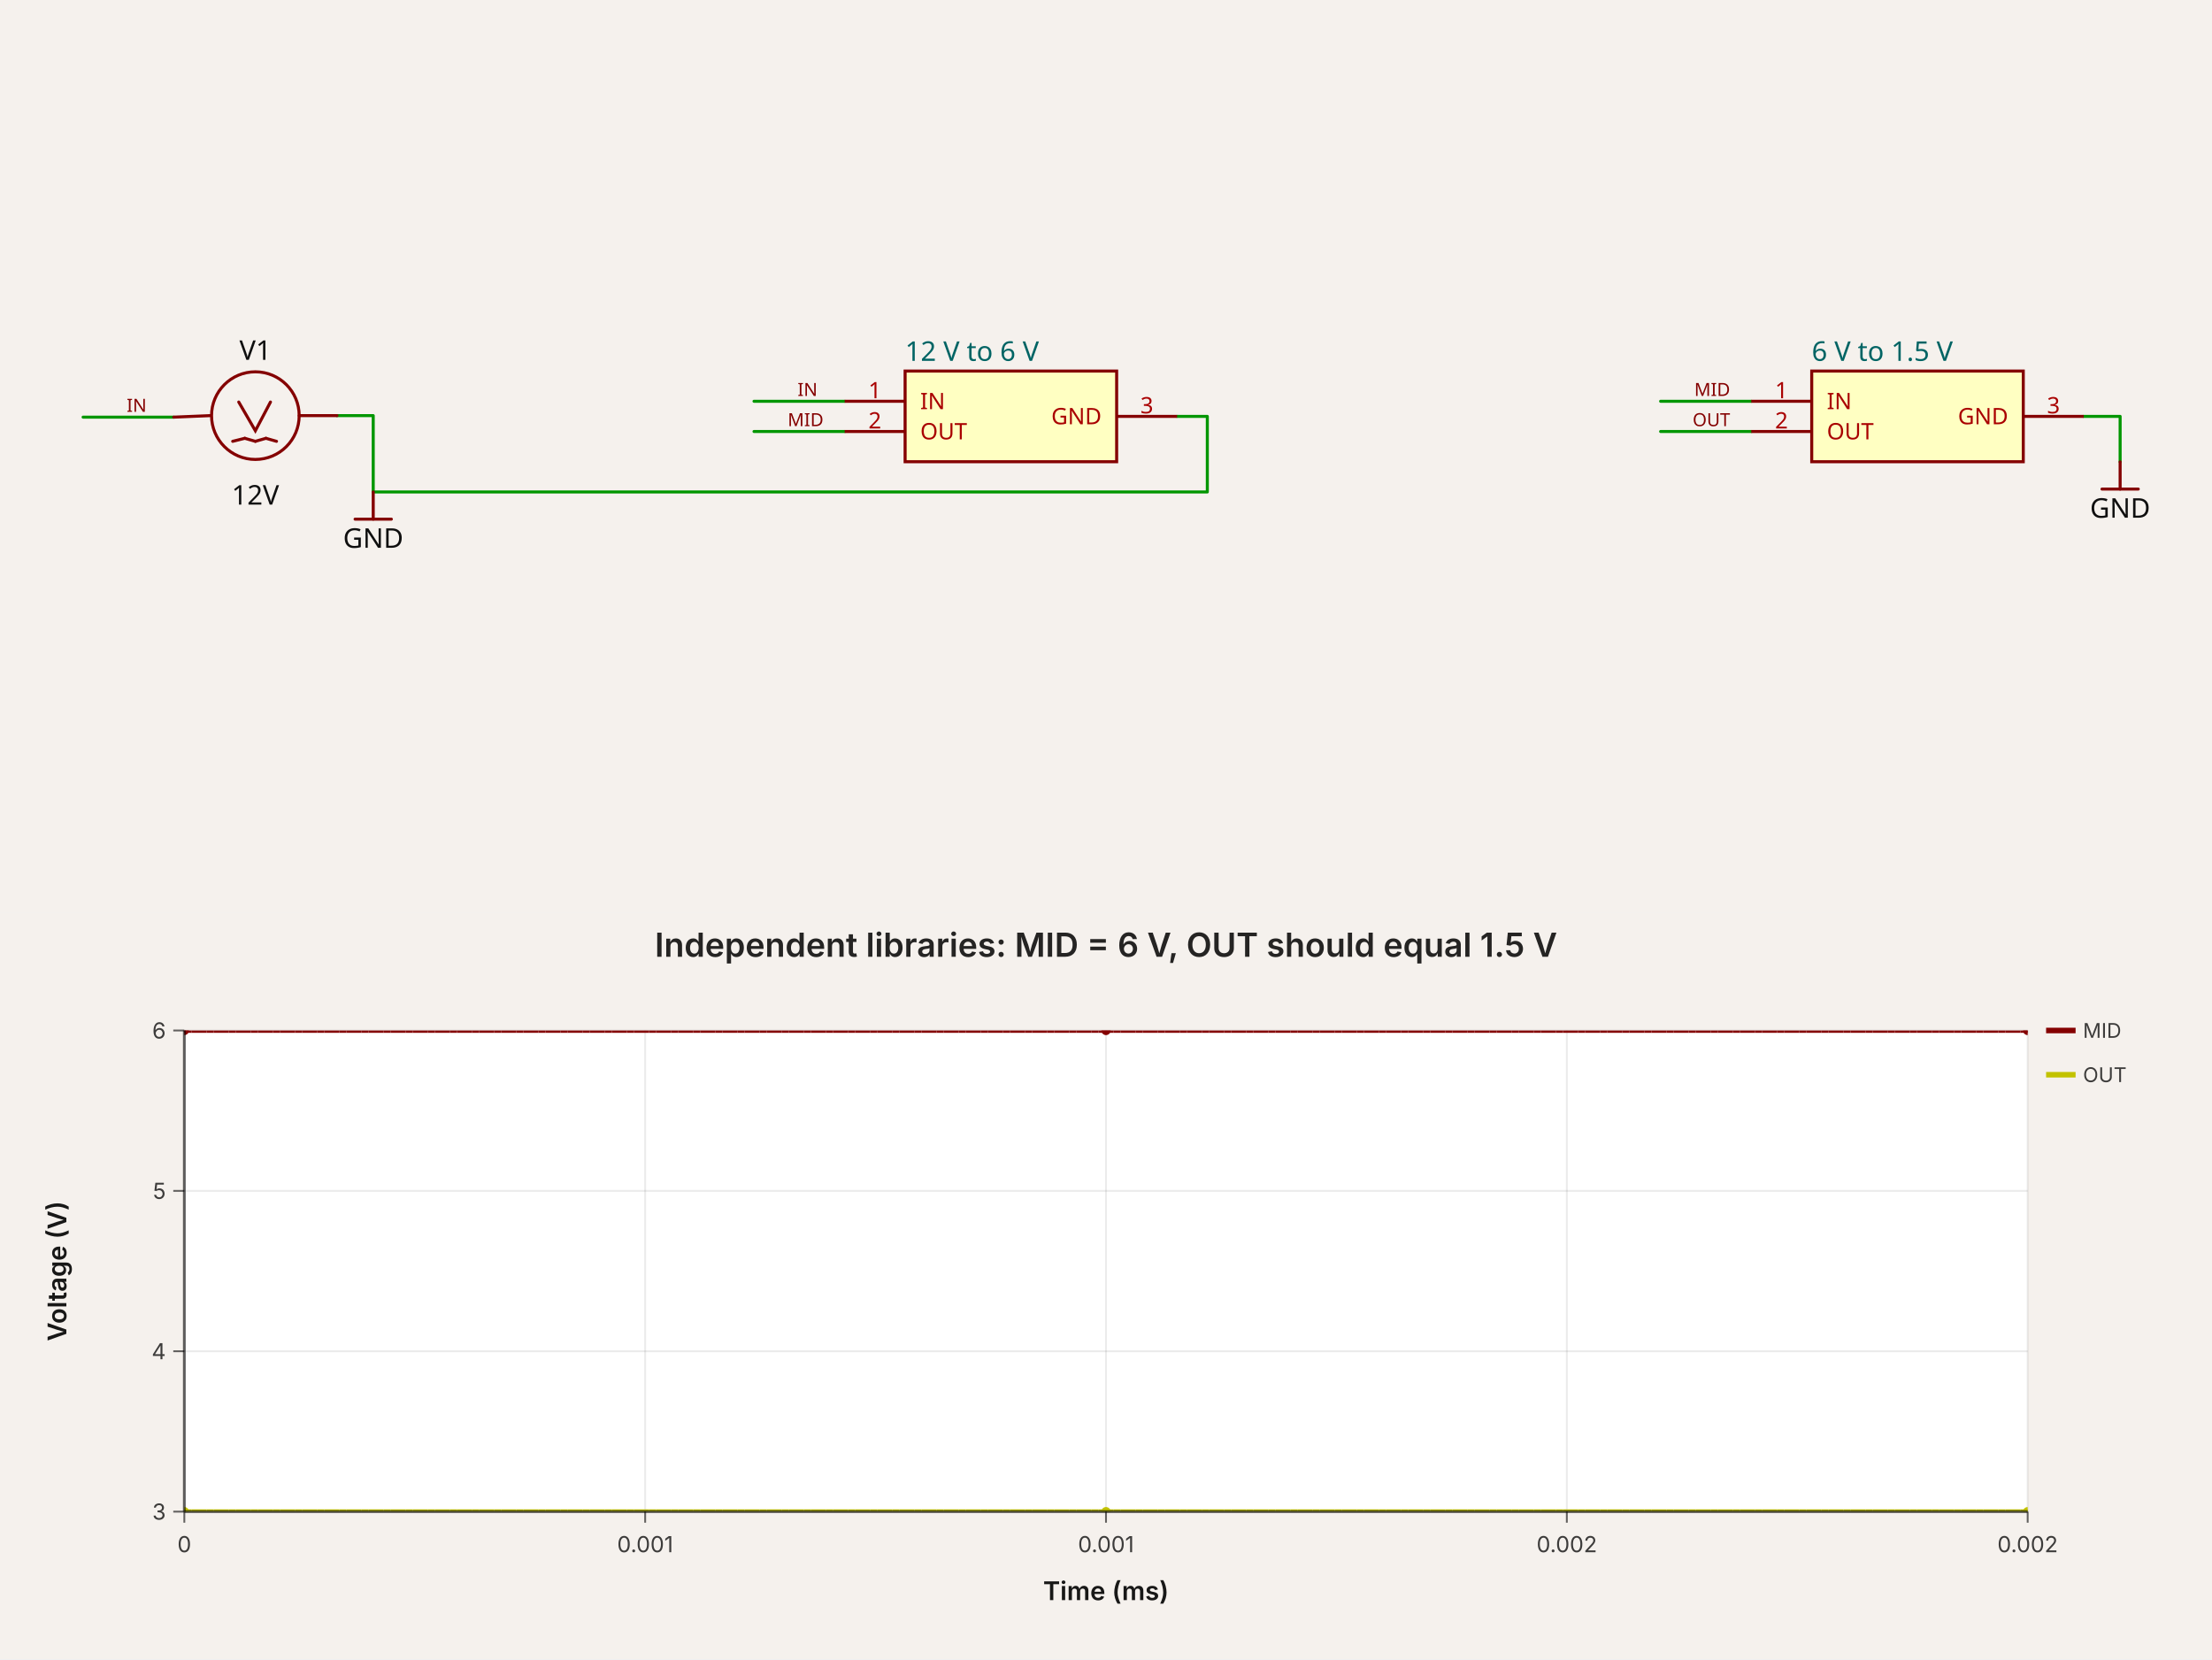
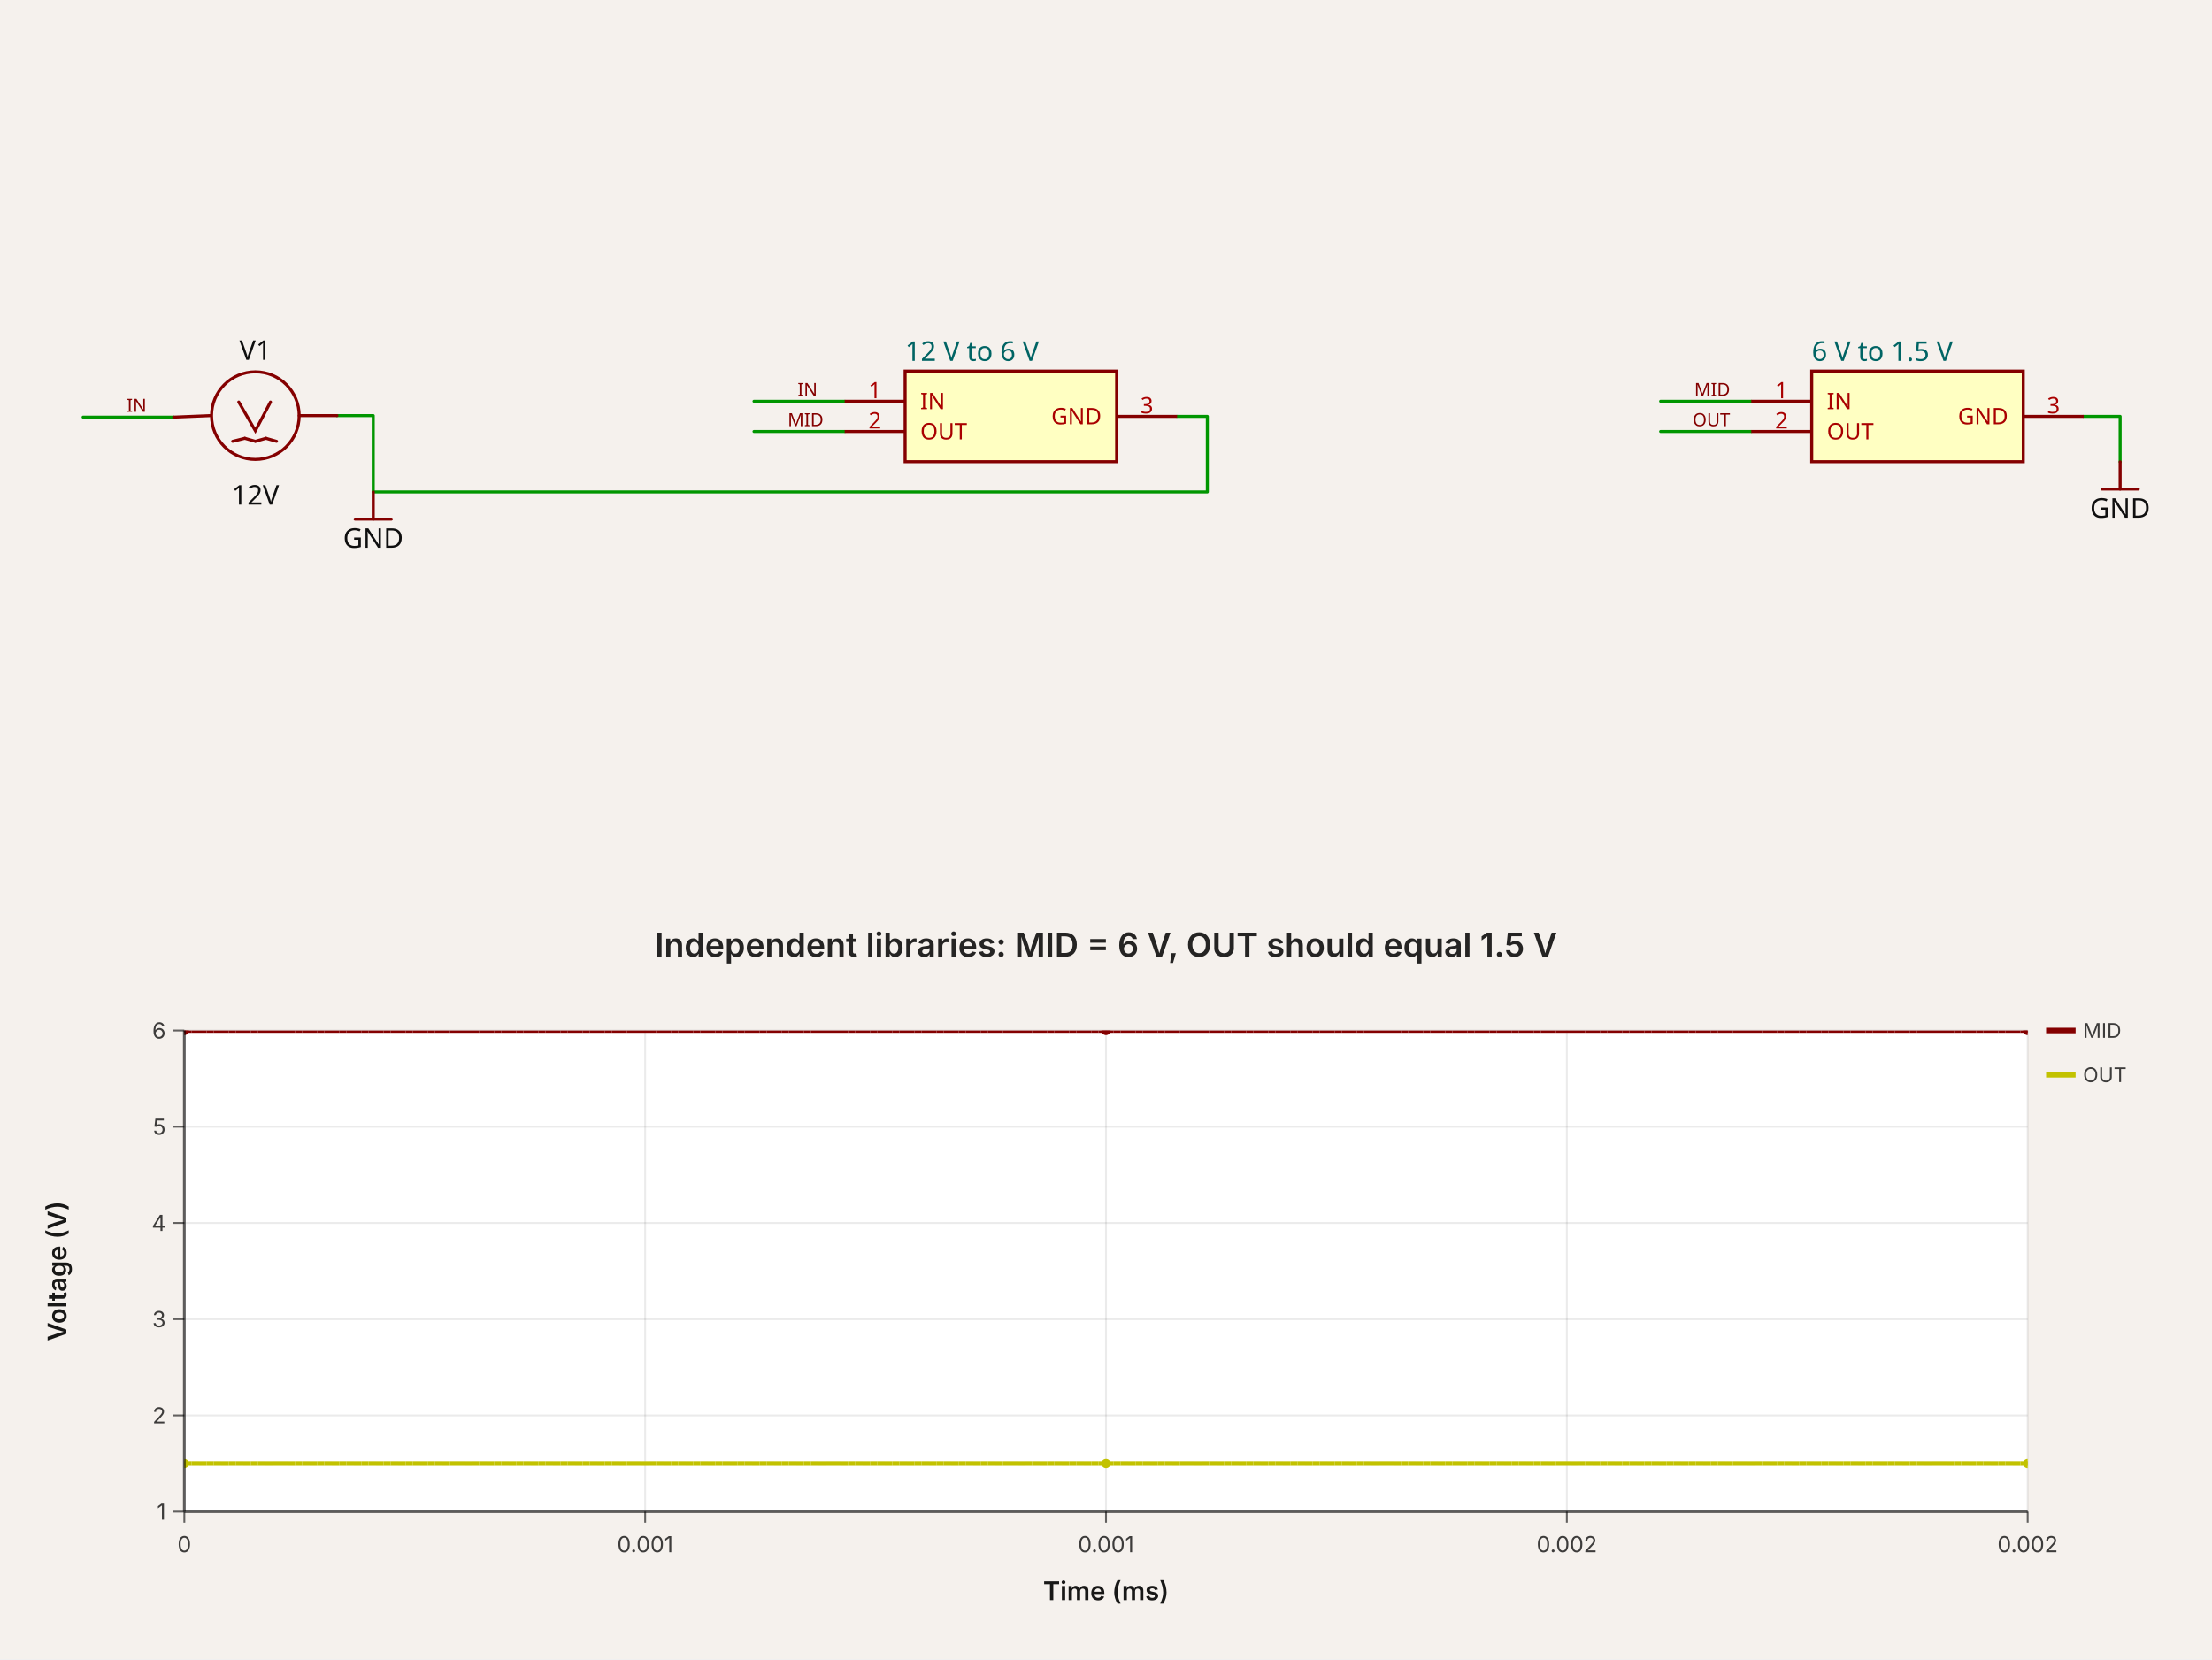
<svg xmlns="http://www.w3.org/2000/svg" width="1200" height="900" viewBox="0 0 1200 900" data-simulation-experiment-id="snapshot_experiment" data-software-used-string="@tscircuit/core@0.0.2407">
  <svg width="1200" height="495" style="background-color: rgb(245, 241, 237)" data-real-to-screen-transform="matrix(81.9728123506,0,0,-81.9728123506,712.3437393265,225.8701072478)" data-software-used-string="@tscircuit/core@0.0.2407" x="0" y="0">
    <style>
              .boundary { fill: rgb(245, 241, 237); }
              .schematic-boundary { fill: none; stroke: #fff; }
              .component { fill: none; stroke: rgb(132, 0, 0); }
              .chip { fill: rgb(255, 255, 194); stroke: rgb(132, 0, 0); }
              .component-pin { fill: none; stroke: rgb(132, 0, 0); }
              /* Basic per-trace hover fallback */
              .trace:hover {
                filter: invert(1);
              }
              .trace:hover .trace-crossing-outline {
                opacity: 0;
              }
              .trace:hover .trace-junction {
                filter: invert(1);
              }
              /* Net-hover highlighting: when a trace or its overlays are hovered,
                 invert color for all traces (base + overlays) sharing the same
                 subcircuit connectivity key. Also hide crossing outline during hover. */
              svg:has(:is(g.trace[data-subcircuit-connectivity-map-key="unnamedsubcircuitsubcircuit_source_group_0_connectivity_net1"], g.trace-overlays[data-subcircuit-connectivity-map-key="unnamedsubcircuitsubcircuit_source_group_0_connectivity_net1"]):hover) :is(g.trace[data-subcircuit-connectivity-map-key="unnamedsubcircuitsubcircuit_source_group_0_connectivity_net1"], g.trace-overlays[data-subcircuit-connectivity-map-key="unnamedsubcircuitsubcircuit_source_group_0_connectivity_net1"]) { filter: invert(1); }
svg:has(:is(g.trace[data-subcircuit-connectivity-map-key="unnamedsubcircuitsubcircuit_source_group_0_connectivity_net1"], g.trace-overlays[data-subcircuit-connectivity-map-key="unnamedsubcircuitsubcircuit_source_group_0_connectivity_net1"]):hover) g.trace-overlays[data-subcircuit-connectivity-map-key="unnamedsubcircuitsubcircuit_source_group_0_connectivity_net1"] .trace-crossing-outline { opacity: 0; }
svg:has(:is(g.trace[data-subcircuit-connectivity-map-key="unnamedsubcircuitsubcircuit_source_group_0_connectivity_net0"], g.trace-overlays[data-subcircuit-connectivity-map-key="unnamedsubcircuitsubcircuit_source_group_0_connectivity_net0"]):hover) :is(g.trace[data-subcircuit-connectivity-map-key="unnamedsubcircuitsubcircuit_source_group_0_connectivity_net0"], g.trace-overlays[data-subcircuit-connectivity-map-key="unnamedsubcircuitsubcircuit_source_group_0_connectivity_net0"]) { filter: invert(1); }
svg:has(:is(g.trace[data-subcircuit-connectivity-map-key="unnamedsubcircuitsubcircuit_source_group_0_connectivity_net0"], g.trace-overlays[data-subcircuit-connectivity-map-key="unnamedsubcircuitsubcircuit_source_group_0_connectivity_net0"]):hover) g.trace-overlays[data-subcircuit-connectivity-map-key="unnamedsubcircuitsubcircuit_source_group_0_connectivity_net0"] .trace-crossing-outline { opacity: 0; }
svg:has(:is(g.trace[data-subcircuit-connectivity-map-key="unnamedsubcircuitsubcircuit_source_group_0_connectivity_net2"], g.trace-overlays[data-subcircuit-connectivity-map-key="unnamedsubcircuitsubcircuit_source_group_0_connectivity_net2"]):hover) :is(g.trace[data-subcircuit-connectivity-map-key="unnamedsubcircuitsubcircuit_source_group_0_connectivity_net2"], g.trace-overlays[data-subcircuit-connectivity-map-key="unnamedsubcircuitsubcircuit_source_group_0_connectivity_net2"]) { filter: invert(1); }
svg:has(:is(g.trace[data-subcircuit-connectivity-map-key="unnamedsubcircuitsubcircuit_source_group_0_connectivity_net2"], g.trace-overlays[data-subcircuit-connectivity-map-key="unnamedsubcircuitsubcircuit_source_group_0_connectivity_net2"]):hover) g.trace-overlays[data-subcircuit-connectivity-map-key="unnamedsubcircuitsubcircuit_source_group_0_connectivity_net2"] .trace-crossing-outline { opacity: 0; }
svg:has(:is(g.trace[data-subcircuit-connectivity-map-key="unnamedsubcircuitsubcircuit_source_group_0_connectivity_net3"], g.trace-overlays[data-subcircuit-connectivity-map-key="unnamedsubcircuitsubcircuit_source_group_0_connectivity_net3"]):hover) :is(g.trace[data-subcircuit-connectivity-map-key="unnamedsubcircuitsubcircuit_source_group_0_connectivity_net3"], g.trace-overlays[data-subcircuit-connectivity-map-key="unnamedsubcircuitsubcircuit_source_group_0_connectivity_net3"]) { filter: invert(1); }
svg:has(:is(g.trace[data-subcircuit-connectivity-map-key="unnamedsubcircuitsubcircuit_source_group_0_connectivity_net3"], g.trace-overlays[data-subcircuit-connectivity-map-key="unnamedsubcircuitsubcircuit_source_group_0_connectivity_net3"]):hover) g.trace-overlays[data-subcircuit-connectivity-map-key="unnamedsubcircuitsubcircuit_source_group_0_connectivity_net3"] .trace-crossing-outline { opacity: 0; }
              .text { font-family: sans-serif; fill: rgb(0, 150, 0); }
              .pin-number { fill: rgb(169, 0, 0); }
              .port-label { fill: rgb(0, 100, 100); }
              .component-name { fill: rgb(0, 100, 100); }
            </style>
    <rect class="boundary" x="0" y="0" width="1200" height="495" />
    <g class="trace" data-layer="base" data-circuit-json-type="schematic_trace" data-schematic-trace-id="schematic_trace_0" data-subcircuit-connectivity-map-key="unnamedsubcircuitsubcircuit_source_group_0_connectivity_net1">
      <path d="M 182.799 225.46 L 202.473 225.46 L 202.473 266.857 L 654.963 266.857 L 654.963 225.87 L 638.568 225.87" class="trace-invisible-hover-outline" stroke="rgb(0, 150, 0)" fill="none" stroke-width="13.116px" stroke-linecap="round" opacity="0" stroke-linejoin="round" />
      <path d="M 182.799 225.46 L 202.473 225.46 L 202.473 266.857 L 654.963 266.857 L 654.963 225.87 L 638.568 225.87" stroke="rgb(0, 150, 0)" fill="none" stroke-width="1.639px" stroke-linecap="round" stroke-linejoin="round" />
    </g>
    <g class="trace" data-layer="base" data-circuit-json-type="schematic_trace" data-schematic-trace-id="schematic_trace_1" data-subcircuit-connectivity-map-key="unnamedsubcircuitsubcircuit_source_group_0_connectivity_net1">
      <path d="M 1130.405 225.87 L 1150.161 225.87 L 1150.161 250.544" class="trace-invisible-hover-outline" stroke="rgb(0, 150, 0)" fill="none" stroke-width="13.116px" stroke-linecap="round" opacity="0" stroke-linejoin="round" />
      <path d="M 1130.405 225.87 L 1150.161 225.87 L 1150.161 250.544" stroke="rgb(0, 150, 0)" fill="none" stroke-width="1.639px" stroke-linecap="round" stroke-linejoin="round" />
    </g>
    <g class="trace" data-layer="base" data-circuit-json-type="schematic_trace" data-schematic-trace-id="schematic_trace_2" data-subcircuit-connectivity-map-key="unnamedsubcircuitsubcircuit_source_group_0_connectivity_net0">
      <path d="M 94.269 226.28 L 45.085 226.28" class="trace-invisible-hover-outline" stroke="rgb(0, 150, 0)" fill="none" stroke-width="13.116px" stroke-linecap="round" opacity="0" stroke-linejoin="round" />
      <path d="M 94.269 226.28 L 45.085 226.28" stroke="rgb(0, 150, 0)" fill="none" stroke-width="1.639px" stroke-linecap="round" stroke-linejoin="round" />
    </g>
    <g class="trace" data-layer="base" data-circuit-json-type="schematic_trace" data-schematic-trace-id="schematic_trace_3" data-subcircuit-connectivity-map-key="unnamedsubcircuitsubcircuit_source_group_0_connectivity_net0">
      <path d="M 458.228 217.673 L 409.044 217.673" class="trace-invisible-hover-outline" stroke="rgb(0, 150, 0)" fill="none" stroke-width="13.116px" stroke-linecap="round" opacity="0" stroke-linejoin="round" />
      <path d="M 458.228 217.673 L 409.044 217.673" stroke="rgb(0, 150, 0)" fill="none" stroke-width="1.639px" stroke-linecap="round" stroke-linejoin="round" />
    </g>
    <g class="trace" data-layer="base" data-circuit-json-type="schematic_trace" data-schematic-trace-id="schematic_trace_4" data-subcircuit-connectivity-map-key="unnamedsubcircuitsubcircuit_source_group_0_connectivity_net2">
      <path d="M 458.228 234.067 L 409.044 234.067" class="trace-invisible-hover-outline" stroke="rgb(0, 150, 0)" fill="none" stroke-width="13.116px" stroke-linecap="round" opacity="0" stroke-linejoin="round" />
      <path d="M 458.228 234.067 L 409.044 234.067" stroke="rgb(0, 150, 0)" fill="none" stroke-width="1.639px" stroke-linecap="round" stroke-linejoin="round" />
    </g>
    <g class="trace" data-layer="base" data-circuit-json-type="schematic_trace" data-schematic-trace-id="schematic_trace_5" data-subcircuit-connectivity-map-key="unnamedsubcircuitsubcircuit_source_group_0_connectivity_net2">
      <path d="M 950.065 217.673 L 900.881 217.673" class="trace-invisible-hover-outline" stroke="rgb(0, 150, 0)" fill="none" stroke-width="13.116px" stroke-linecap="round" opacity="0" stroke-linejoin="round" />
      <path d="M 950.065 217.673 L 900.881 217.673" stroke="rgb(0, 150, 0)" fill="none" stroke-width="1.639px" stroke-linecap="round" stroke-linejoin="round" />
    </g>
    <g class="trace" data-layer="base" data-circuit-json-type="schematic_trace" data-schematic-trace-id="schematic_trace_6" data-subcircuit-connectivity-map-key="unnamedsubcircuitsubcircuit_source_group_0_connectivity_net3">
      <path d="M 950.065 234.067 L 900.881 234.067" class="trace-invisible-hover-outline" stroke="rgb(0, 150, 0)" fill="none" stroke-width="13.116px" stroke-linecap="round" opacity="0" stroke-linejoin="round" />
      <path d="M 950.065 234.067 L 900.881 234.067" stroke="rgb(0, 150, 0)" fill="none" stroke-width="1.639px" stroke-linecap="round" stroke-linejoin="round" />
    </g>
    <g class="trace-overlays" data-layer="overlay" data-circuit-json-type="schematic_trace" data-schematic-trace-id="schematic_trace_0" data-subcircuit-connectivity-map-key="unnamedsubcircuitsubcircuit_source_group_0_connectivity_net1" />
    <g class="trace-overlays" data-layer="overlay" data-circuit-json-type="schematic_trace" data-schematic-trace-id="schematic_trace_1" data-subcircuit-connectivity-map-key="unnamedsubcircuitsubcircuit_source_group_0_connectivity_net1" />
    <g class="trace-overlays" data-layer="overlay" data-circuit-json-type="schematic_trace" data-schematic-trace-id="schematic_trace_2" data-subcircuit-connectivity-map-key="unnamedsubcircuitsubcircuit_source_group_0_connectivity_net0" />
    <g class="trace-overlays" data-layer="overlay" data-circuit-json-type="schematic_trace" data-schematic-trace-id="schematic_trace_3" data-subcircuit-connectivity-map-key="unnamedsubcircuitsubcircuit_source_group_0_connectivity_net0" />
    <g class="trace-overlays" data-layer="overlay" data-circuit-json-type="schematic_trace" data-schematic-trace-id="schematic_trace_4" data-subcircuit-connectivity-map-key="unnamedsubcircuitsubcircuit_source_group_0_connectivity_net2" />
    <g class="trace-overlays" data-layer="overlay" data-circuit-json-type="schematic_trace" data-schematic-trace-id="schematic_trace_5" data-subcircuit-connectivity-map-key="unnamedsubcircuitsubcircuit_source_group_0_connectivity_net2" />
    <g class="trace-overlays" data-layer="overlay" data-circuit-json-type="schematic_trace" data-schematic-trace-id="schematic_trace_6" data-subcircuit-connectivity-map-key="unnamedsubcircuitsubcircuit_source_group_0_connectivity_net3" />
    <g data-circuit-json-type="schematic_component" data-schematic-component-id="schematic_component_0">
      <rect class="component-overlay" x="94.269" y="218.083" width="88.531" height="21.313" fill="transparent" />
      <path d="M 94.269 226.28 L 113.942 225.46" stroke="rgb(132, 0, 0)" fill="none" stroke-width="1.639px" stroke-linecap="round" />
      <path d="M 162.306 225.46 L 182.799 225.46" stroke="rgb(132, 0, 0)" fill="none" stroke-width="1.639px" stroke-linecap="round" />
      <path d="M 146.731 218.083 L 138.534 233.658 L 129.517 218.083" stroke="rgb(132, 0, 0)" fill="none" stroke-width="1.639px" stroke-linecap="round" />
      <path d="M 138.534 239.396 L 144.272 237.756" stroke="rgb(132, 0, 0)" fill="none" stroke-width="1.639px" stroke-linecap="round" />
      <path d="M 144.272 237.756 L 150.01 239.396" stroke="rgb(132, 0, 0)" fill="none" stroke-width="1.639px" stroke-linecap="round" />
      <path d="M 126.238 239.396 L 132.796 237.756" stroke="rgb(132, 0, 0)" fill="none" stroke-width="1.639px" stroke-linecap="round" />
      <path d="M 132.796 237.756 L 138.534 239.396" stroke="rgb(132, 0, 0)" fill="none" stroke-width="1.639px" stroke-linecap="round" />
      <text x="138.534" y="195.201" stroke="rgb(245, 241, 237)" stroke-width="1.639px" paint-order="stroke" fill="rgb(15, 15, 15)" font-family="sans-serif" text-anchor="middle" dominant-baseline="auto" font-size="14.755px">V1</text>
      <text x="138.534" y="262.277" fill="rgb(15, 15, 15)" font-family="sans-serif" text-anchor="middle" dominant-baseline="hanging" font-size="14.755px">12V</text>
      <circle cx="138.534" cy="225.46" r="23.772px" stroke-width="1.639px" fill="none" stroke="rgb(132, 0, 0)" />
    </g>
    <g data-circuit-json-type="schematic_component" data-schematic-component-id="schematic_component_1">
      <rect class="component chip" x="491.017" y="201.278" width="114.762" height="49.184" stroke-width="1.639px" fill="rgb(255, 255, 194)" stroke="rgb(132, 0, 0)" />
      <rect class="component-overlay" x="491.017" y="201.278" width="114.762" height="49.184" fill="transparent" />
      <text x="491.017" y="261.118" fill="#006464" text-anchor="start" dominant-baseline="middle" font-family="sans-serif" font-size="14.755px" transform="rotate(0, 491.0171, 261.1184)" />
      <text x="491.017" y="190.622" fill="#006464" text-anchor="start" dominant-baseline="middle" font-family="sans-serif" font-size="14.755px" transform="rotate(0, 491.0171, 190.6218)">12 V to 6 V</text>
      <line class="component-pin" x1="491.017" y1="217.673" x2="458.228" y2="217.673" stroke-width="1.639px" />
      <g data-schematic-port-id="source_port_2">
        <rect x="456.589" y="216.033" width="3.279" height="3.279" opacity="0" />
      </g>
      <text class="pin-number" x="474.623" y="216.033" style="font-family: sans-serif;" fill="rgb(169, 0, 0)" text-anchor="middle" dominant-baseline="auto" font-size="12.296px" transform="">1</text>
      <text class="pin-number" x="499.214" y="217.673" style="font-family: sans-serif;" fill="rgb(169, 0, 0)" text-anchor="start" dominant-baseline="middle" font-size="12.296px" transform="">IN</text>
      <line class="component-pin" x1="491.017" y1="234.067" x2="458.228" y2="234.067" stroke-width="1.639px" />
      <g data-schematic-port-id="source_port_3">
        <rect x="456.589" y="232.428" width="3.279" height="3.279" opacity="0" />
      </g>
      <text class="pin-number" x="474.623" y="232.428" style="font-family: sans-serif;" fill="rgb(169, 0, 0)" text-anchor="middle" dominant-baseline="auto" font-size="12.296px" transform="">2</text>
      <text class="pin-number" x="499.214" y="234.067" style="font-family: sans-serif;" fill="rgb(169, 0, 0)" text-anchor="start" dominant-baseline="middle" font-size="12.296px" transform="">OUT</text>
      <line class="component-pin" x1="605.779" y1="225.87" x2="638.568" y2="225.87" stroke-width="1.639px" />
      <g data-schematic-port-id="source_port_4">
        <rect x="636.929" y="224.231" width="3.279" height="3.279" opacity="0" />
      </g>
      <text class="pin-number" x="622.174" y="224.231" style="font-family: sans-serif;" fill="rgb(169, 0, 0)" text-anchor="middle" dominant-baseline="auto" font-size="12.296px" transform="">3</text>
      <text class="pin-number" x="597.582" y="225.87" style="font-family: sans-serif;" fill="rgb(169, 0, 0)" text-anchor="end" dominant-baseline="middle" font-size="12.296px" transform="">GND</text>
    </g>
    <g data-circuit-json-type="schematic_component" data-schematic-component-id="schematic_component_2">
      <rect class="component chip" x="982.854" y="201.278" width="114.762" height="49.184" stroke-width="1.639px" fill="rgb(255, 255, 194)" stroke="rgb(132, 0, 0)" />
      <rect class="component-overlay" x="982.854" y="201.278" width="114.762" height="49.184" fill="transparent" />
      <text x="982.854" y="261.118" fill="#006464" text-anchor="start" dominant-baseline="middle" font-family="sans-serif" font-size="14.755px" transform="rotate(0, 982.854, 261.1184)" />
      <text x="982.854" y="190.622" fill="#006464" text-anchor="start" dominant-baseline="middle" font-family="sans-serif" font-size="14.755px" transform="rotate(0, 982.854, 190.6218)">6 V to 1.5 V</text>
      <line class="component-pin" x1="982.854" y1="217.673" x2="950.065" y2="217.673" stroke-width="1.639px" />
      <g data-schematic-port-id="source_port_5">
        <rect x="948.425" y="216.033" width="3.279" height="3.279" opacity="0" />
      </g>
      <text class="pin-number" x="966.459" y="216.033" style="font-family: sans-serif;" fill="rgb(169, 0, 0)" text-anchor="middle" dominant-baseline="auto" font-size="12.296px" transform="">1</text>
      <text class="pin-number" x="991.051" y="217.673" style="font-family: sans-serif;" fill="rgb(169, 0, 0)" text-anchor="start" dominant-baseline="middle" font-size="12.296px" transform="">IN</text>
      <line class="component-pin" x1="982.854" y1="234.067" x2="950.065" y2="234.067" stroke-width="1.639px" />
      <g data-schematic-port-id="source_port_6">
        <rect x="948.425" y="232.428" width="3.279" height="3.279" opacity="0" />
      </g>
      <text class="pin-number" x="966.459" y="232.428" style="font-family: sans-serif;" fill="rgb(169, 0, 0)" text-anchor="middle" dominant-baseline="auto" font-size="12.296px" transform="">2</text>
      <text class="pin-number" x="991.051" y="234.067" style="font-family: sans-serif;" fill="rgb(169, 0, 0)" text-anchor="start" dominant-baseline="middle" font-size="12.296px" transform="">OUT</text>
      <line class="component-pin" x1="1097.616" y1="225.87" x2="1130.405" y2="225.87" stroke-width="1.639px" />
      <g data-schematic-port-id="source_port_7">
        <rect x="1128.766" y="224.231" width="3.279" height="3.279" opacity="0" />
      </g>
      <text class="pin-number" x="1114.011" y="224.231" style="font-family: sans-serif;" fill="rgb(169, 0, 0)" text-anchor="middle" dominant-baseline="auto" font-size="12.296px" transform="">3</text>
      <text class="pin-number" x="1089.419" y="225.87" style="font-family: sans-serif;" fill="rgb(169, 0, 0)" text-anchor="end" dominant-baseline="middle" font-size="12.296px" transform="">GND</text>
    </g>
    <g class="schematic-port-hover" data-schematic-port-id="source_port_0">
      <circle cx="94.269" cy="226.28" r="3.279" fill="red" opacity="0" />
    </g>
    <g class="schematic-port-hover" data-schematic-port-id="source_port_1">
      <circle cx="182.799" cy="225.46" r="3.279" fill="red" opacity="0" />
    </g>
    <g class="schematic-port-hover" data-schematic-port-id="source_port_2">
      <circle cx="458.228" cy="217.673" r="3.279" fill="red" opacity="0" />
    </g>
    <g class="schematic-port-hover" data-schematic-port-id="source_port_3">
      <circle cx="458.228" cy="234.067" r="3.279" fill="red" opacity="0" />
    </g>
    <g class="schematic-port-hover" data-schematic-port-id="source_port_4">
      <circle cx="638.568" cy="225.87" r="3.279" fill="red" opacity="0" />
    </g>
    <g class="schematic-port-hover" data-schematic-port-id="source_port_5">
      <circle cx="950.065" cy="217.673" r="3.279" fill="red" opacity="0" />
    </g>
    <g class="schematic-port-hover" data-schematic-port-id="source_port_6">
      <circle cx="950.065" cy="234.067" r="3.279" fill="red" opacity="0" />
    </g>
    <g class="schematic-port-hover" data-schematic-port-id="source_port_7">
      <circle cx="1130.405" cy="225.87" r="3.279" fill="red" opacity="0" />
    </g>
    <rect class="component-overlay" x="192.636" y="266.857" width="19.673" height="14.755" fill="transparent" />
    <path d="M 192.636 281.612 L 212.31 281.612" stroke="rgb(132, 0, 0)" fill="none" stroke-width="1.639px" stroke-linecap="round" />
    <path d="M 202.473 281.612 L 202.473 266.857" stroke="rgb(132, 0, 0)" fill="none" stroke-width="1.639px" stroke-linecap="round" />
    <text x="202.473" y="285.71" fill="rgb(15, 15, 15)" font-family="sans-serif" text-anchor="middle" dominant-baseline="hanging" font-size="14.755px">GND</text>
    <rect class="component-overlay" x="1140.324" y="250.544" width="19.673" height="14.755" fill="transparent" />
    <path d="M 1140.324 265.299 L 1159.997 265.299" stroke="rgb(132, 0, 0)" fill="none" stroke-width="1.639px" stroke-linecap="round" />
    <path d="M 1150.161 265.299 L 1150.161 250.544" stroke="rgb(132, 0, 0)" fill="none" stroke-width="1.639px" stroke-linecap="round" />
    <text x="1150.161" y="269.398" fill="rgb(15, 15, 15)" font-family="sans-serif" text-anchor="middle" dominant-baseline="hanging" font-size="14.755px">GND</text>
    <text x="79.514" y="226.28" fill="rgb(132, 0, 0)" text-anchor="end" dominant-baseline="ideographic" font-family="sans-serif" font-size="9.837px" transform="rotate(0, 79.51363, 226.28)">IN</text>
    <text x="443.473" y="217.673" fill="rgb(132, 0, 0)" text-anchor="end" dominant-baseline="ideographic" font-family="sans-serif" font-size="9.837px" transform="rotate(0, 443.4729, 217.6728)">IN</text>
    <text x="446.752" y="234.067" fill="rgb(132, 0, 0)" text-anchor="end" dominant-baseline="ideographic" font-family="sans-serif" font-size="9.837px" transform="rotate(0, 446.7518, 234.0674)">MID</text>
    <text x="938.589" y="217.673" fill="rgb(132, 0, 0)" text-anchor="end" dominant-baseline="ideographic" font-family="sans-serif" font-size="9.837px" transform="rotate(0, 938.5887, 217.6728)">MID</text>
    <text x="938.589" y="234.067" fill="rgb(132, 0, 0)" text-anchor="end" dominant-baseline="ideographic" font-family="sans-serif" font-size="9.837px" transform="rotate(0, 938.5887, 234.0674)">OUT</text>
  </svg>
  <svg width="1200" height="405" viewBox="0 0 1200 405" data-simulation-experiment-id="snapshot_experiment" data-simulation-experiment-name="Independent libraries: MID = 6 V, OUT should equal 1.5 V" data-software-used-string="@tscircuit/core@0.0.2407" x="0" y="495">
    <style>
:root { color-scheme: light; }
svg { font-family: 'Inter', 'Helvetica Neue', Arial, sans-serif; }
.background { fill: rgb(245, 241, 237); }
.plot-background { fill: #ffffff; }
.grid-line { stroke: rgba(0, 0, 0, 0.08); stroke-width: 1; }
.axis { stroke: rgba(0, 0, 0, 0.6); stroke-width: 1.5; }
.axis-tick { stroke: rgba(0, 0, 0, 0.6); stroke-width: 1; }
.axis-label { fill: rgba(0, 0, 0, 0.75); font-size: 12px; }
.axis-title { fill: rgba(0, 0, 0, 0.9); font-size: 14px; font-weight: 600; }
.legend-label { fill: rgba(0, 0, 0, 0.75); font-size: 11px; }
.legend-line { stroke-width: 3; }
.simulation-line { fill: none; stroke-width: 2.5; }
.simulation-point { stroke-width: 0; }
.chart-title { fill: rgba(0, 0, 0, 0.85); font-size: 18px; font-weight: 600; }
</style>
    <rect class="background" x="0" y="0" width="1200" height="405" />
    <defs>
      <clipPath id="simulation-graph-snapshot_experiment">
        <rect x="100" y="64" width="1000" height="261" />
      </clipPath>
    </defs>
    <rect class="plot-background" x="100" y="64" width="1000" height="261" />
    <g class="grid">
      <line class="grid-line grid-line-x" x1="100" y1="64" x2="100" y2="325" />
      <line class="grid-line grid-line-x" x1="350" y1="64" x2="350" y2="325" />
      <line class="grid-line grid-line-x" x1="600" y1="64" x2="600" y2="325" />
      <line class="grid-line grid-line-x" x1="850" y1="64" x2="850" y2="325" />
      <line class="grid-line grid-line-x" x1="1100" y1="64" x2="1100" y2="325" />
      <line class="grid-line grid-line-y" x1="100" y1="325" x2="1100" y2="325" />
-       <line class="grid-line grid-line-y" x1="100" y1="238" x2="1100" y2="238" />
-       <line class="grid-line grid-line-y" x1="100" y1="151" x2="1100" y2="151" />
+       <line class="grid-line grid-line-y" x1="100" y1="272.8" x2="1100" y2="272.8" />
+       <line class="grid-line grid-line-y" x1="100" y1="220.6" x2="1100" y2="220.6" />
+       <line class="grid-line grid-line-y" x1="100" y1="168.4" x2="1100" y2="168.4" />
+       <line class="grid-line grid-line-y" x1="100" y1="116.2" x2="1100" y2="116.2" />
      <line class="grid-line grid-line-y" x1="100" y1="64" x2="1100" y2="64" />
    </g>
    <g class="data-series">
      <path class="simulation-line" d="M 100 64 L 600 64 L 1100 64" stroke="rgb(132, 0, 0)" clip-path="url(#simulation-graph-snapshot_experiment)" data-simulation-transient-voltage-graph-id="simulation_graph_0_MID" stroke-dasharray="4 8" stroke-dashoffset="0" />
-       <path class="simulation-line" d="M 100 325 L 600 325 L 1100 325" stroke="rgb(194, 194, 0)" clip-path="url(#simulation-graph-snapshot_experiment)" data-simulation-transient-voltage-graph-id="simulation_graph_1_OUT" stroke-dasharray="4 8" stroke-dashoffset="4" />
+       <path class="simulation-line" d="M 100 298.9 L 600 298.9 L 1100 298.9" stroke="rgb(194, 194, 0)" clip-path="url(#simulation-graph-snapshot_experiment)" data-simulation-transient-voltage-graph-id="simulation_graph_1_OUT" stroke-dasharray="4 8" stroke-dashoffset="4" />
      <path class="simulation-line" d="M 100 64 L 600 64 L 1100 64" stroke="rgb(132, 0, 0)" clip-path="url(#simulation-graph-snapshot_experiment)" data-simulation-transient-voltage-graph-id="simulation_graph_0_MID" stroke-dasharray="4 8" stroke-dashoffset="4" />
-       <path class="simulation-line" d="M 100 325 L 600 325 L 1100 325" stroke="rgb(194, 194, 0)" clip-path="url(#simulation-graph-snapshot_experiment)" data-simulation-transient-voltage-graph-id="simulation_graph_1_OUT" stroke-dasharray="4 8" stroke-dashoffset="8" />
+       <path class="simulation-line" d="M 100 298.9 L 600 298.9 L 1100 298.9" stroke="rgb(194, 194, 0)" clip-path="url(#simulation-graph-snapshot_experiment)" data-simulation-transient-voltage-graph-id="simulation_graph_1_OUT" stroke-dasharray="4 8" stroke-dashoffset="8" />
      <path class="simulation-line" d="M 100 64 L 600 64 L 1100 64" stroke="rgb(132, 0, 0)" clip-path="url(#simulation-graph-snapshot_experiment)" data-simulation-transient-voltage-graph-id="simulation_graph_0_MID" stroke-dasharray="4 8" stroke-dashoffset="8" />
-       <path class="simulation-line" d="M 100 325 L 600 325 L 1100 325" stroke="rgb(194, 194, 0)" clip-path="url(#simulation-graph-snapshot_experiment)" data-simulation-transient-voltage-graph-id="simulation_graph_1_OUT" stroke-dasharray="4 8" stroke-dashoffset="0" />
+       <path class="simulation-line" d="M 100 298.9 L 600 298.9 L 1100 298.9" stroke="rgb(194, 194, 0)" clip-path="url(#simulation-graph-snapshot_experiment)" data-simulation-transient-voltage-graph-id="simulation_graph_1_OUT" stroke-dasharray="4 8" stroke-dashoffset="0" />
      <circle class="simulation-point" cx="100" cy="64" r="2.5" fill="rgb(132, 0, 0)" clip-path="url(#simulation-graph-snapshot_experiment)" />
      <circle class="simulation-point" cx="600" cy="64" r="2.5" fill="rgb(132, 0, 0)" clip-path="url(#simulation-graph-snapshot_experiment)" />
      <circle class="simulation-point" cx="1100" cy="64" r="2.5" fill="rgb(132, 0, 0)" clip-path="url(#simulation-graph-snapshot_experiment)" />
-       <circle class="simulation-point" cx="100" cy="325" r="2.5" fill="rgb(194, 194, 0)" clip-path="url(#simulation-graph-snapshot_experiment)" />
-       <circle class="simulation-point" cx="600" cy="325" r="2.5" fill="rgb(194, 194, 0)" clip-path="url(#simulation-graph-snapshot_experiment)" />
-       <circle class="simulation-point" cx="1100" cy="325" r="2.5" fill="rgb(194, 194, 0)" clip-path="url(#simulation-graph-snapshot_experiment)" />
+       <circle class="simulation-point" cx="100" cy="298.9" r="2.5" fill="rgb(194, 194, 0)" clip-path="url(#simulation-graph-snapshot_experiment)" />
+       <circle class="simulation-point" cx="600" cy="298.9" r="2.5" fill="rgb(194, 194, 0)" clip-path="url(#simulation-graph-snapshot_experiment)" />
+       <circle class="simulation-point" cx="1100" cy="298.9" r="2.5" fill="rgb(194, 194, 0)" clip-path="url(#simulation-graph-snapshot_experiment)" />
    </g>
    <g class="axes">
      <line class="axis axis-x" x1="100" y1="325" x2="1100" y2="325" />
      <line class="axis axis-y" x1="100" y1="64" x2="100" y2="325" />
      <line class="axis-tick axis-tick-x" x1="100" y1="325" x2="100" y2="331" />
      <text class="axis-label axis-label-x" x="100" y="347" text-anchor="middle">0</text>
      <line class="axis-tick axis-tick-x" x1="350" y1="325" x2="350" y2="331" />
      <text class="axis-label axis-label-x" x="350" y="347" text-anchor="middle">0.001</text>
      <line class="axis-tick axis-tick-x" x1="600" y1="325" x2="600" y2="331" />
      <text class="axis-label axis-label-x" x="600" y="347" text-anchor="middle">0.001</text>
      <line class="axis-tick axis-tick-x" x1="850" y1="325" x2="850" y2="331" />
      <text class="axis-label axis-label-x" x="850" y="347" text-anchor="middle">0.002</text>
      <line class="axis-tick axis-tick-x" x1="1100" y1="325" x2="1100" y2="331" />
      <text class="axis-label axis-label-x" x="1100" y="347" text-anchor="middle">0.002</text>
      <line class="axis-tick axis-tick-y" x1="94" y1="325" x2="100" y2="325" />
-       <text class="axis-label axis-label-y" x="90" y="325" text-anchor="end" dominant-baseline="middle">3</text>
-       <line class="axis-tick axis-tick-y" x1="94" y1="238" x2="100" y2="238" />
-       <text class="axis-label axis-label-y" x="90" y="238" text-anchor="end" dominant-baseline="middle">4</text>
-       <line class="axis-tick axis-tick-y" x1="94" y1="151" x2="100" y2="151" />
-       <text class="axis-label axis-label-y" x="90" y="151" text-anchor="end" dominant-baseline="middle">5</text>
+       <text class="axis-label axis-label-y" x="90" y="325" text-anchor="end" dominant-baseline="middle">1</text>
+       <line class="axis-tick axis-tick-y" x1="94" y1="272.8" x2="100" y2="272.8" />
+       <text class="axis-label axis-label-y" x="90" y="272.8" text-anchor="end" dominant-baseline="middle">2</text>
+       <line class="axis-tick axis-tick-y" x1="94" y1="220.6" x2="100" y2="220.6" />
+       <text class="axis-label axis-label-y" x="90" y="220.6" text-anchor="end" dominant-baseline="middle">3</text>
+       <line class="axis-tick axis-tick-y" x1="94" y1="168.4" x2="100" y2="168.4" />
+       <text class="axis-label axis-label-y" x="90" y="168.4" text-anchor="end" dominant-baseline="middle">4</text>
+       <line class="axis-tick axis-tick-y" x1="94" y1="116.2" x2="100" y2="116.2" />
+       <text class="axis-label axis-label-y" x="90" y="116.2" text-anchor="end" dominant-baseline="middle">5</text>
      <line class="axis-tick axis-tick-y" x1="94" y1="64" x2="100" y2="64" />
      <text class="axis-label axis-label-y" x="90" y="64" text-anchor="end" dominant-baseline="middle">6</text>
      <text class="axis-title axis-title-x" x="600" y="373" text-anchor="middle">Time (ms)</text>
      <text class="axis-title axis-title-y" x="36" y="194.5" transform="rotate(-90 36 194.5)" text-anchor="middle">Voltage (V)</text>
    </g>
    <g class="legend">
      <g class="legend-item" transform="translate(1110 64)">
        <line class="legend-line" x1="0" y1="0" x2="16" y2="0" stroke="rgb(132, 0, 0)" />
        <text class="legend-label" x="20" y="0" dominant-baseline="middle">
          <tspan x="20" dy="0">MID</tspan>
        </text>
      </g>
      <g class="legend-item" transform="translate(1110 88)">
        <line class="legend-line" x1="0" y1="0" x2="16" y2="0" stroke="rgb(194, 194, 0)" />
        <text class="legend-label" x="20" y="0" dominant-baseline="middle">
          <tspan x="20" dy="0">OUT</tspan>
        </text>
      </g>
    </g>
    <text class="chart-title" x="600" y="24" text-anchor="middle">Independent libraries: MID = 6 V, OUT should equal 1.5 V</text>
  </svg>
</svg>
